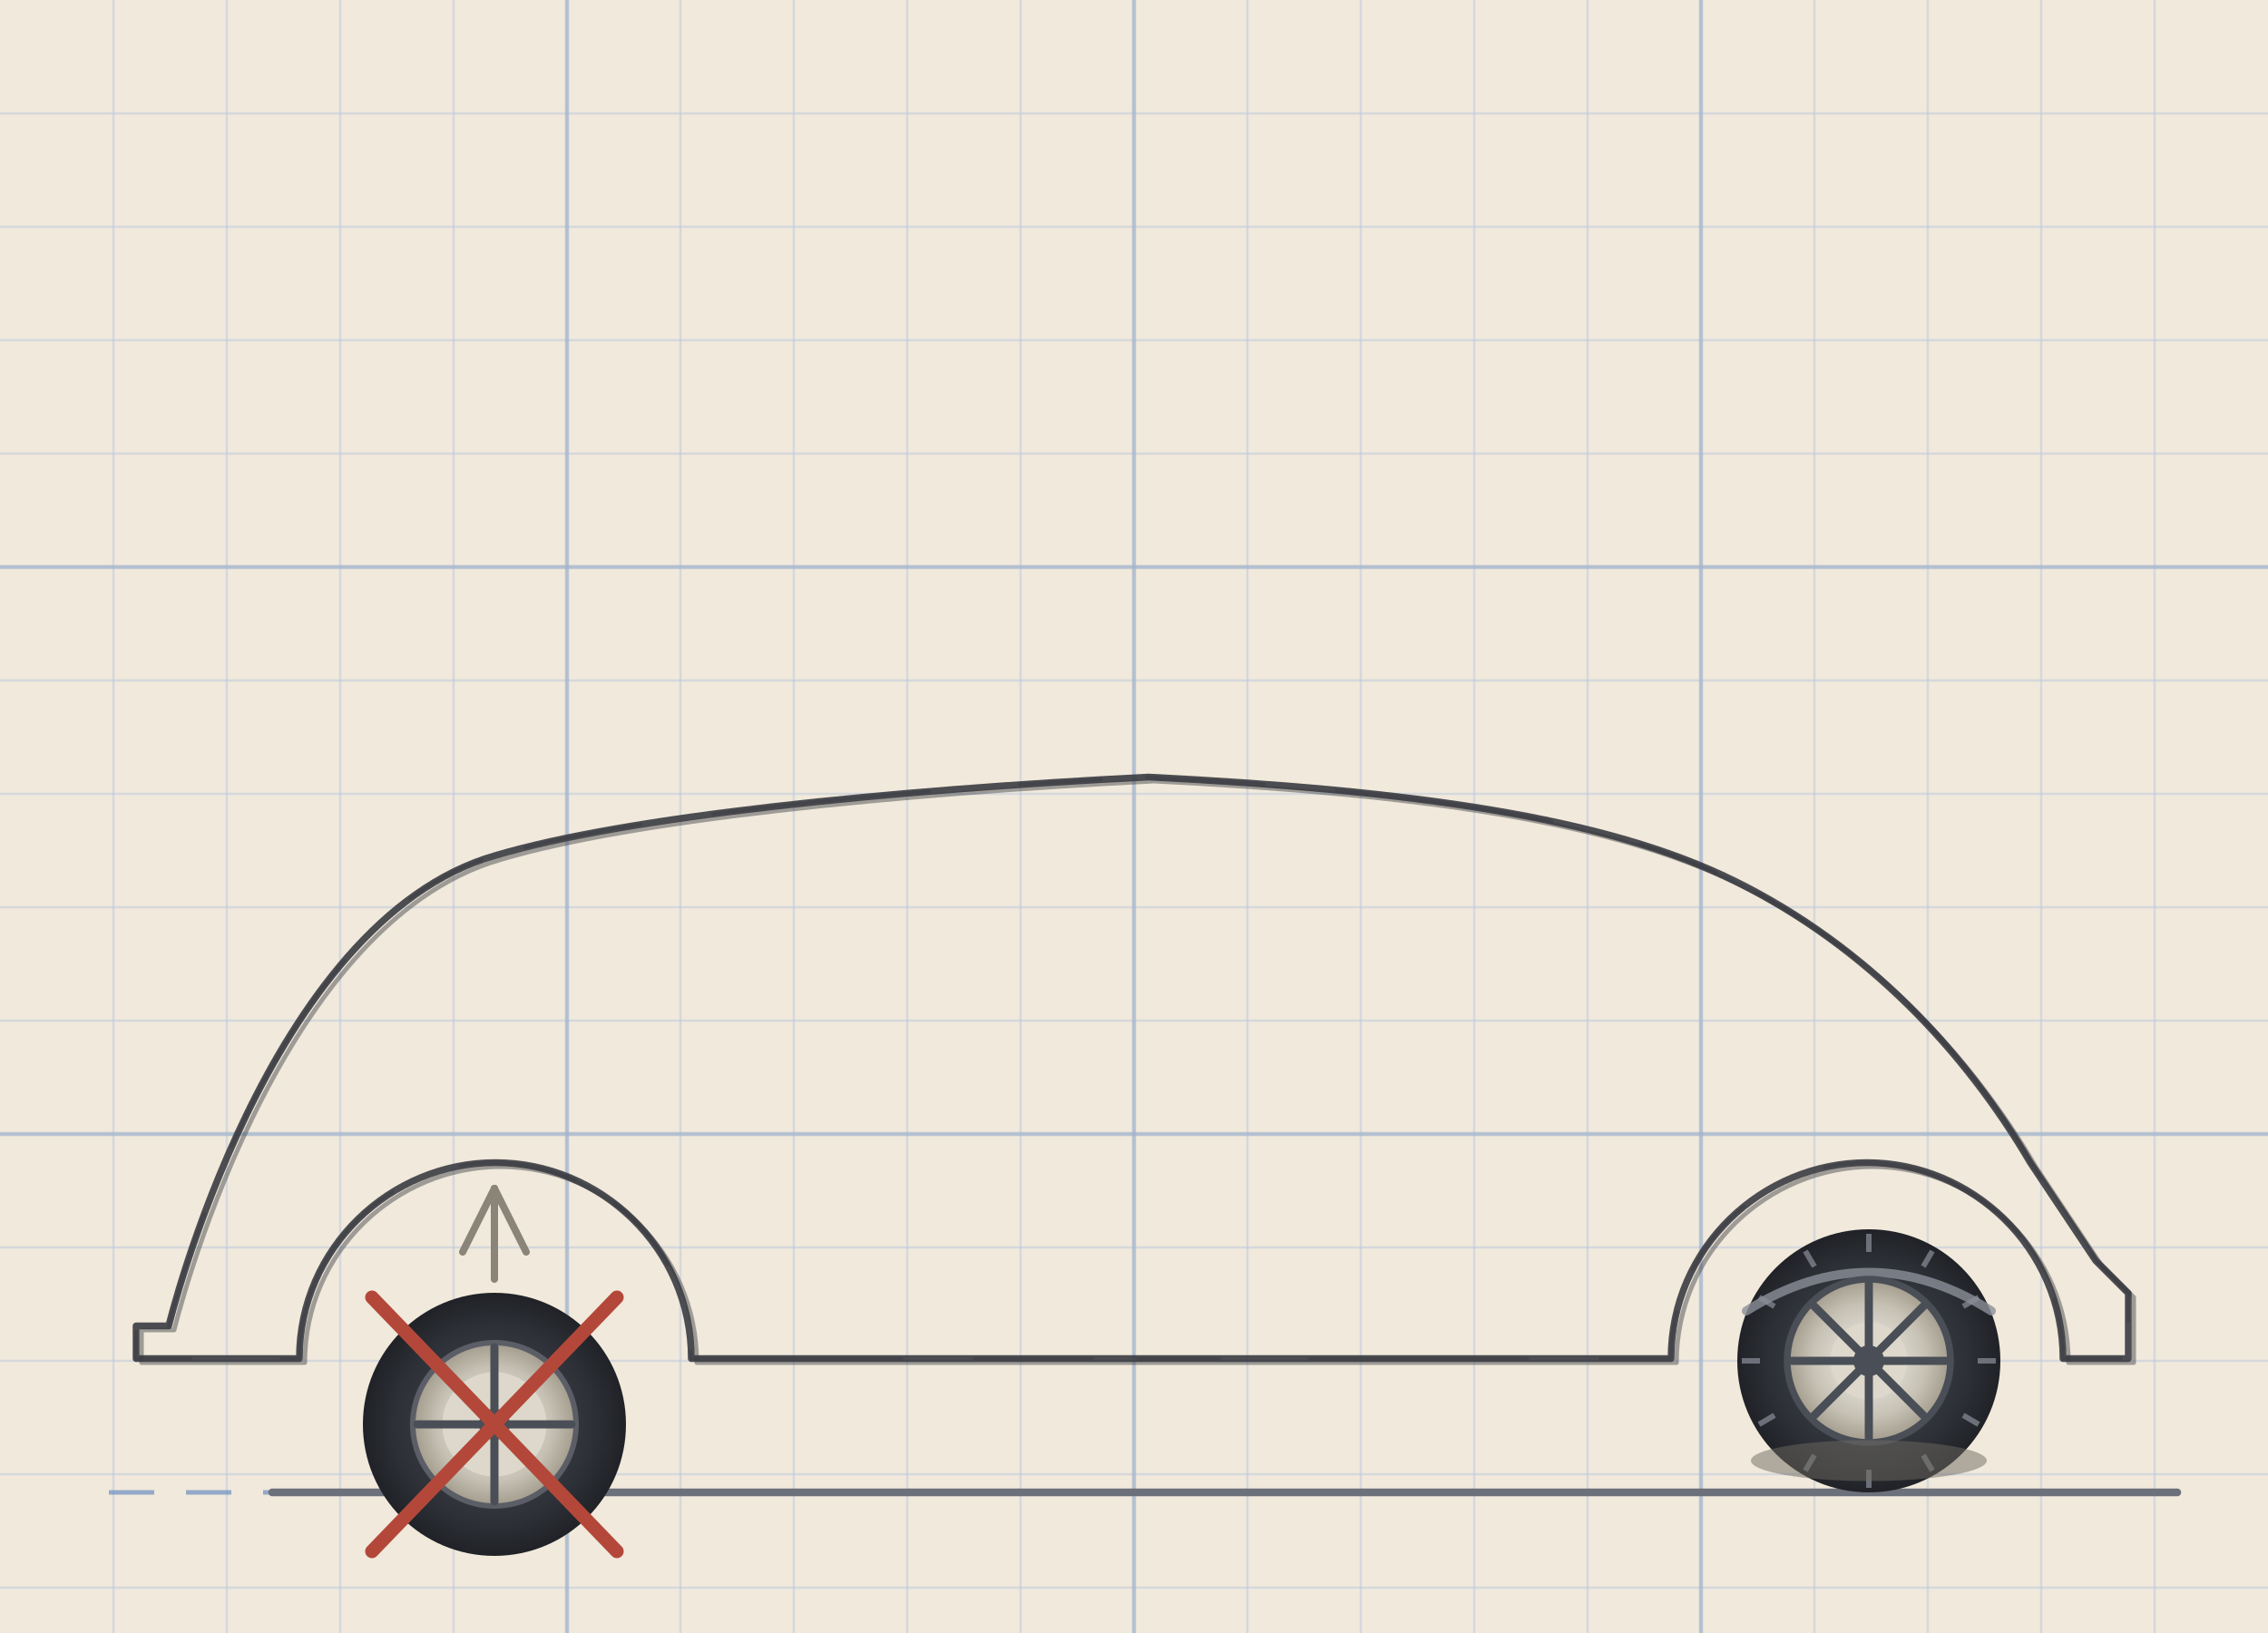
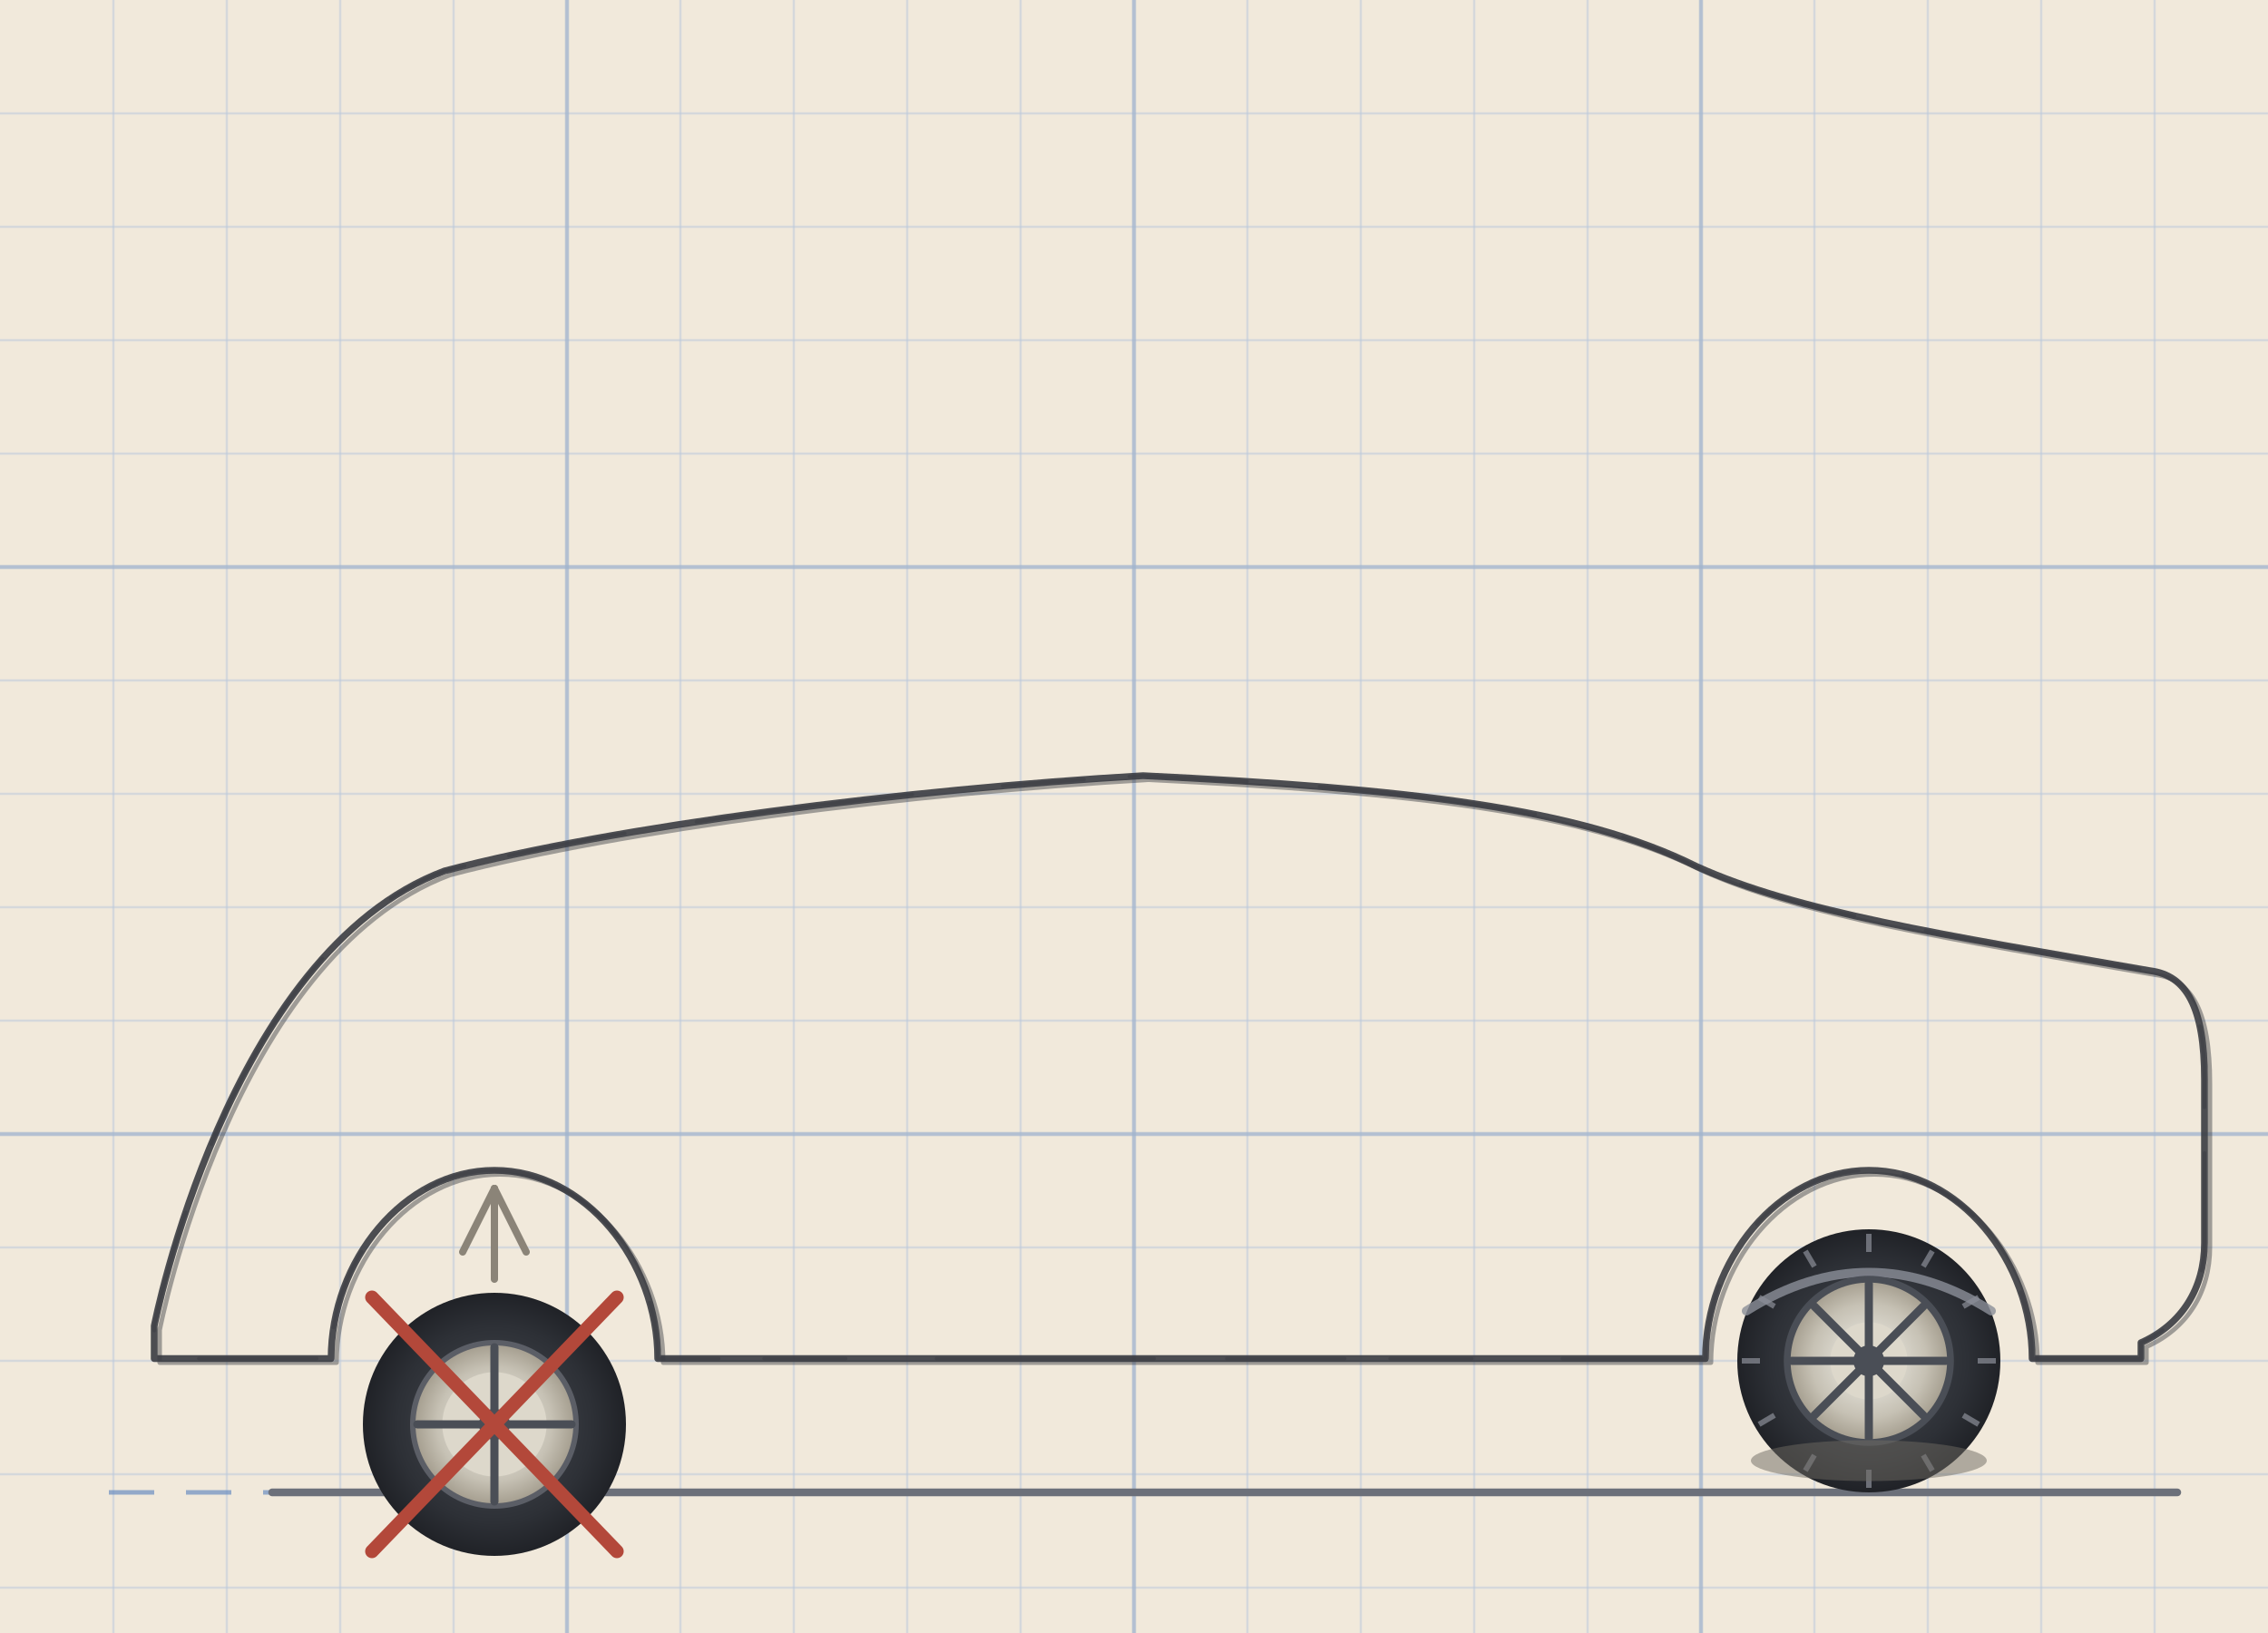
<svg xmlns="http://www.w3.org/2000/svg" viewBox="0 0 500 360" role="img">
  <defs>
    <linearGradient id="gBody" x1="0" y1="0" x2="0" y2="1">
-       <stop offset="0%" stop-color="#FBF9F3" />
-       <stop offset="18%" stop-color="#E9E4D8" />
-       <stop offset="55%" stop-color="#C9C2B2" />
-       <stop offset="100%" stop-color="#9C9484" />
+       <stop offset="0%" stop-color="#FBF9F2" />
+       <stop offset="22%" stop-color="#E8E2D4" />
+       <stop offset="55%" stop-color="#C6BFAE" />
+       <stop offset="82%" stop-color="#9A9283" />
+       <stop offset="100%" stop-color="#7A7368" />
    </linearGradient>
    <linearGradient id="gGlass" x1="0" y1="0" x2="0" y2="1">
      <stop offset="0%" stop-color="#55585F" />
      <stop offset="100%" stop-color="#7B7F88" />
    </linearGradient>
    <radialGradient id="gTire" cx="0.5" cy="0.5" r="0.5">
      <stop offset="0%" stop-color="#4A4E55" />
      <stop offset="75%" stop-color="#2D3036" />
      <stop offset="100%" stop-color="#202227" />
    </radialGradient>
    <radialGradient id="gRim" cx="0.5" cy="0.5" r="0.5">
      <stop offset="0%" stop-color="#F3F2EC" />
      <stop offset="70%" stop-color="#C6C1B4" />
      <stop offset="100%" stop-color="#A39C8D" />
    </radialGradient>
    <radialGradient id="gGround" cx="0.5" cy="0.5" r="0.5">
      <stop offset="0%" stop-color="#8A8478" stop-opacity="0.34" />
      <stop offset="100%" stop-color="#8A8478" stop-opacity="0" />
    </radialGradient>
    <radialGradient id="gMetal" cx="0.5" cy="0.36" r="0.66">
      <stop offset="0%" stop-color="#FDFCF8" />
      <stop offset="24%" stop-color="#D4CFC2" />
      <stop offset="48%" stop-color="#8B8478" />
      <stop offset="66%" stop-color="#3A3C42" />
      <stop offset="82%" stop-color="#B9B3A6" />
      <stop offset="100%" stop-color="#6E6A61" />
    </radialGradient>
    <radialGradient id="gMatte" cx="0.5" cy="0.42" r="0.62">
      <stop offset="0%" stop-color="#EFEDE6" />
      <stop offset="55%" stop-color="#B9B4A8" />
      <stop offset="100%" stop-color="#7D786E" />
    </radialGradient>
    <radialGradient id="gGlassBall" cx="0.36" cy="0.32" r="0.7">
      <stop offset="0%" stop-color="#FBF9F3" stop-opacity="0.2" />
      <stop offset="55%" stop-color="#7B7F88" stop-opacity="0.1" />
      <stop offset="100%" stop-color="#3A3C42" stop-opacity="0.38" />
    </radialGradient>
    <linearGradient id="gTonePaper" x1="0" y1="0" x2="0" y2="1">
      <stop offset="0%" stop-color="#D6D0C2" />
      <stop offset="100%" stop-color="#BCB5A5" />
    </linearGradient>
    <linearGradient id="gScreen" x1="0" y1="0" x2="0" y2="1">
      <stop offset="0%" stop-color="#41444C" />
      <stop offset="100%" stop-color="#22242A" />
    </linearGradient>
  </defs>
  <rect x="0" y="0" width="500" height="360" fill="#F1E9DB" />
  <line x1="25" y1="0" x2="25" y2="360" stroke="#B9C8DC" stroke-width="0.5" opacity="0.5" />
  <line x1="50" y1="0" x2="50" y2="360" stroke="#B9C8DC" stroke-width="0.5" opacity="0.5" />
  <line x1="75" y1="0" x2="75" y2="360" stroke="#B9C8DC" stroke-width="0.5" opacity="0.5" />
  <line x1="100" y1="0" x2="100" y2="360" stroke="#B9C8DC" stroke-width="0.5" opacity="0.5" />
  <line x1="125" y1="0" x2="125" y2="360" stroke="#B9C8DC" stroke-width="0.5" opacity="0.5" />
  <line x1="150" y1="0" x2="150" y2="360" stroke="#B9C8DC" stroke-width="0.5" opacity="0.5" />
  <line x1="175" y1="0" x2="175" y2="360" stroke="#B9C8DC" stroke-width="0.5" opacity="0.5" />
  <line x1="200" y1="0" x2="200" y2="360" stroke="#B9C8DC" stroke-width="0.5" opacity="0.5" />
  <line x1="225" y1="0" x2="225" y2="360" stroke="#B9C8DC" stroke-width="0.5" opacity="0.5" />
  <line x1="250" y1="0" x2="250" y2="360" stroke="#B9C8DC" stroke-width="0.5" opacity="0.5" />
  <line x1="275" y1="0" x2="275" y2="360" stroke="#B9C8DC" stroke-width="0.5" opacity="0.5" />
  <line x1="300" y1="0" x2="300" y2="360" stroke="#B9C8DC" stroke-width="0.5" opacity="0.5" />
  <line x1="325" y1="0" x2="325" y2="360" stroke="#B9C8DC" stroke-width="0.5" opacity="0.5" />
  <line x1="350" y1="0" x2="350" y2="360" stroke="#B9C8DC" stroke-width="0.5" opacity="0.5" />
  <line x1="375" y1="0" x2="375" y2="360" stroke="#B9C8DC" stroke-width="0.5" opacity="0.5" />
  <line x1="400" y1="0" x2="400" y2="360" stroke="#B9C8DC" stroke-width="0.5" opacity="0.5" />
  <line x1="425" y1="0" x2="425" y2="360" stroke="#B9C8DC" stroke-width="0.5" opacity="0.5" />
  <line x1="450" y1="0" x2="450" y2="360" stroke="#B9C8DC" stroke-width="0.5" opacity="0.5" />
  <line x1="475" y1="0" x2="475" y2="360" stroke="#B9C8DC" stroke-width="0.5" opacity="0.5" />
  <line x1="0" y1="25" x2="500" y2="25" stroke="#B9C8DC" stroke-width="0.5" opacity="0.5" />
  <line x1="0" y1="50" x2="500" y2="50" stroke="#B9C8DC" stroke-width="0.5" opacity="0.5" />
  <line x1="0" y1="75" x2="500" y2="75" stroke="#B9C8DC" stroke-width="0.5" opacity="0.5" />
  <line x1="0" y1="100" x2="500" y2="100" stroke="#B9C8DC" stroke-width="0.5" opacity="0.5" />
  <line x1="0" y1="125" x2="500" y2="125" stroke="#B9C8DC" stroke-width="0.5" opacity="0.5" />
  <line x1="0" y1="150" x2="500" y2="150" stroke="#B9C8DC" stroke-width="0.5" opacity="0.5" />
  <line x1="0" y1="175" x2="500" y2="175" stroke="#B9C8DC" stroke-width="0.5" opacity="0.5" />
  <line x1="0" y1="200" x2="500" y2="200" stroke="#B9C8DC" stroke-width="0.5" opacity="0.5" />
  <line x1="0" y1="225" x2="500" y2="225" stroke="#B9C8DC" stroke-width="0.5" opacity="0.5" />
  <line x1="0" y1="250" x2="500" y2="250" stroke="#B9C8DC" stroke-width="0.5" opacity="0.5" />
  <line x1="0" y1="275" x2="500" y2="275" stroke="#B9C8DC" stroke-width="0.5" opacity="0.5" />
  <line x1="0" y1="300" x2="500" y2="300" stroke="#B9C8DC" stroke-width="0.5" opacity="0.5" />
  <line x1="0" y1="325" x2="500" y2="325" stroke="#B9C8DC" stroke-width="0.5" opacity="0.5" />
  <line x1="0" y1="350" x2="500" y2="350" stroke="#B9C8DC" stroke-width="0.5" opacity="0.5" />
  <line x1="125" y1="0" x2="125" y2="360" stroke="#9FB2CC" stroke-width="0.9" opacity="0.65" />
  <line x1="250" y1="0" x2="250" y2="360" stroke="#9FB2CC" stroke-width="0.9" opacity="0.65" />
  <line x1="375" y1="0" x2="375" y2="360" stroke="#9FB2CC" stroke-width="0.9" opacity="0.65" />
  <line x1="0" y1="125" x2="500" y2="125" stroke="#9FB2CC" stroke-width="0.9" opacity="0.65" />
  <line x1="0" y1="250" x2="500" y2="250" stroke="#9FB2CC" stroke-width="0.9" opacity="0.65" />
  <line x1="24" y1="329" x2="476" y2="329" stroke="#6B8FC2" stroke-width="1.0" stroke-dasharray="10 7" opacity="0.7" />
  <line x1="60" y1="329" x2="480" y2="329" stroke="#6C707A" stroke-width="1.7" stroke-linecap="round" stroke-linejoin="round" />
-   <path d="M37.2 292.3 C37.2 292.3 58.8 203.0 109.2 188.6 C138.0 180.0 195.6 174.2 253.2 171.3 C310.8 174.2 354.0 180.0 382.8 194.4 C411.6 208.7 433.2 231.8 447.6 256.3 L462.0 277.9 L469.2 285.1 L469.2 299.5 L454.8 299.5 C454.8 275.0 434.6 256.3 411.6 256.3 C388.6 256.3 368.4 275.0 368.4 299.5 L152.4 299.5 C152.4 275.0 132.2 256.3 109.2 256.3 C86.2 256.3 66.0 275.0 66.0 299.5 L30.0 299.5 L30.0 292.3 Z" stroke="#3A3C42" stroke-width="1.5" stroke-linecap="round" stroke-linejoin="round" fill="none" opacity="0.9" />
-   <path d="M37.2 292.3 C37.2 292.3 58.8 203.0 109.2 188.6 C138.0 180.0 195.6 174.2 253.2 171.3 C310.8 174.2 354.0 180.0 382.8 194.4 C411.6 208.7 433.2 231.8 447.6 256.3 L462.0 277.9 L469.2 285.1 L469.2 299.5 L454.8 299.5 C454.8 275.0 434.6 256.3 411.6 256.3 C388.6 256.3 368.4 275.0 368.4 299.5 L152.4 299.5 C152.4 275.0 132.2 256.3 109.2 256.3 C86.2 256.3 66.0 275.0 66.0 299.5 L30.0 299.5 L30.0 292.3 Z" stroke="#3A3C42" stroke-width="1" stroke-linecap="round" stroke-linejoin="round" fill="none" opacity="0.45" transform="translate(1.2 0.9)" />
-   <path d="M37.2 292.3 C37.2 292.3 58.8 203.0 109.2 188.6 C138.0 180.0 195.6 174.2 253.2 171.3 C310.8 174.2 354.0 180.0 382.8 194.4 C411.6 208.7 433.2 231.8 447.6 256.3 L462.0 277.9 L469.2 285.1 L469.2 299.5 L454.8 299.5 C454.8 275.0 434.6 256.3 411.6 256.3 C388.6 256.3 368.4 275.0 368.4 299.5 L152.4 299.5 C152.4 275.0 132.2 256.3 109.2 256.3 C86.2 256.3 66.0 275.0 66.0 299.5 L30.0 299.5 L30.0 292.3 Z" stroke="#3A3C42" stroke-width="0.8" stroke-linecap="round" stroke-linejoin="round" fill="none" stroke-dasharray="26 16 48 20 18 10" opacity="0.5" />
+   <path d="M34.0 292.3 C34.0 292.3 50.0 210.0 98.0 192.0 C136.0 182.0 200.0 174.0 252.0 171.0 C310.0 173.8 348.0 178.0 374.0 191.0 C396.0 201.0 428.0 206.0 474.0 214.0 C482.0 215.0 486.0 222.0 486.0 238.0 L486.0 274.0 C486.0 284.0 481.0 292.0 472.0 296.0 L472.0 299.5 L448.0 299.5 C448.0 278.0 432.0 258.0 412.0 258.0 C392.0 258.0 376.0 278.0 376.0 299.5 L145.0 299.5 C145.0 278.0 129.0 258.0 109.0 258.0 C89.0 258.0 73.0 278.0 73.0 299.5 L34.0 299.5 Z" stroke="#3A3C42" stroke-width="1.5" stroke-linecap="round" stroke-linejoin="round" fill="none" opacity="0.9" />
+   <path d="M34.0 292.3 C34.0 292.3 50.0 210.0 98.0 192.0 C136.0 182.0 200.0 174.0 252.0 171.0 C310.0 173.8 348.0 178.0 374.0 191.0 C396.0 201.0 428.0 206.0 474.0 214.0 C482.0 215.0 486.0 222.0 486.0 238.0 L486.0 274.0 C486.0 284.0 481.0 292.0 472.0 296.0 L472.0 299.5 L448.0 299.5 C448.0 278.0 432.0 258.0 412.0 258.0 C392.0 258.0 376.0 278.0 376.0 299.5 L145.0 299.5 C145.0 278.0 129.0 258.0 109.0 258.0 C89.0 258.0 73.0 278.0 73.0 299.5 L34.0 299.5 Z" stroke="#3A3C42" stroke-width="1" stroke-linecap="round" stroke-linejoin="round" fill="none" opacity="0.45" transform="translate(1.2 0.9)" />
+   <path d="M34.0 292.3 C34.0 292.3 50.0 210.0 98.0 192.0 C136.0 182.0 200.0 174.0 252.0 171.0 C310.0 173.8 348.0 178.0 374.0 191.0 C396.0 201.0 428.0 206.0 474.0 214.0 C482.0 215.0 486.0 222.0 486.0 238.0 L486.0 274.0 C486.0 284.0 481.0 292.0 472.0 296.0 L472.0 299.5 L448.0 299.5 C448.0 278.0 432.0 258.0 412.0 258.0 C392.0 258.0 376.0 278.0 376.0 299.5 L145.0 299.5 C145.0 278.0 129.0 258.0 109.0 258.0 C89.0 258.0 73.0 278.0 73.0 299.5 L34.0 299.5 Z" stroke="#3A3C42" stroke-width="0.8" stroke-linecap="round" stroke-linejoin="round" fill="none" stroke-dasharray="26 16 48 20 18 10" opacity="0.5" />
  <circle cx="412" cy="300" r="29" fill="url(#gTire)" />
  <line x1="436.0" y1="300.0" x2="440.0" y2="300.0" stroke="#8B8F98" stroke-width="1.2" opacity="0.7" />
  <line x1="432.8" y1="312.0" x2="436.2" y2="314.0" stroke="#8B8F98" stroke-width="1.2" opacity="0.7" />
  <line x1="424.0" y1="320.8" x2="426.0" y2="324.2" stroke="#8B8F98" stroke-width="1.2" opacity="0.7" />
  <line x1="412.0" y1="324.0" x2="412.0" y2="328.0" stroke="#8B8F98" stroke-width="1.2" opacity="0.7" />
  <line x1="400.0" y1="320.8" x2="398.0" y2="324.2" stroke="#8B8F98" stroke-width="1.2" opacity="0.7" />
  <line x1="391.2" y1="312.0" x2="387.8" y2="314.0" stroke="#8B8F98" stroke-width="1.2" opacity="0.7" />
  <line x1="388.0" y1="300.0" x2="384.0" y2="300.0" stroke="#8B8F98" stroke-width="1.2" opacity="0.7" />
  <line x1="391.2" y1="288.0" x2="387.8" y2="286.0" stroke="#8B8F98" stroke-width="1.2" opacity="0.7" />
  <line x1="400.0" y1="279.2" x2="398.0" y2="275.8" stroke="#8B8F98" stroke-width="1.2" opacity="0.7" />
  <line x1="412.0" y1="276.0" x2="412.0" y2="272.0" stroke="#8B8F98" stroke-width="1.2" opacity="0.7" />
  <line x1="424.0" y1="279.2" x2="426.0" y2="275.8" stroke="#8B8F98" stroke-width="1.2" opacity="0.7" />
  <line x1="432.8" y1="288.0" x2="436.2" y2="286.0" stroke="#8B8F98" stroke-width="1.2" opacity="0.7" />
  <path d="M385 289 Q412 272 439 289" stroke="#8B8F98" stroke-width="2.0" fill="none" stroke-linecap="round" opacity="0.8" />
  <circle cx="412" cy="300" r="18" fill="url(#gRim)" stroke="#4A4E56" stroke-width="1.5" />
  <circle cx="412" cy="300" r="8.5" fill="#DDD8CB" />
  <line x1="412" y1="300" x2="429.0" y2="300.0" stroke="#4A4E56" stroke-width="1.8" stroke-linecap="round" />
  <line x1="412" y1="300" x2="424.0" y2="312.0" stroke="#4A4E56" stroke-width="1.8" stroke-linecap="round" />
  <line x1="412" y1="300" x2="412.0" y2="317.0" stroke="#4A4E56" stroke-width="1.8" stroke-linecap="round" />
  <line x1="412" y1="300" x2="400.0" y2="312.0" stroke="#4A4E56" stroke-width="1.8" stroke-linecap="round" />
  <line x1="412" y1="300" x2="395.0" y2="300.0" stroke="#4A4E56" stroke-width="1.8" stroke-linecap="round" />
  <line x1="412" y1="300" x2="400.0" y2="288.0" stroke="#4A4E56" stroke-width="1.8" stroke-linecap="round" />
  <line x1="412" y1="300" x2="412.0" y2="283.0" stroke="#4A4E56" stroke-width="1.8" stroke-linecap="round" />
  <line x1="412" y1="300" x2="424.0" y2="288.0" stroke="#4A4E56" stroke-width="1.8" stroke-linecap="round" />
  <circle cx="412" cy="300" r="3.4" fill="#4A4E56" />
  <ellipse cx="412" cy="322" rx="26" ry="4.5" fill="#6E6A61" opacity="0.5" />
  <circle cx="109" cy="314" r="29" fill="url(#gTire)" />
  <circle cx="109" cy="314" r="18" fill="url(#gRim)" stroke="#5B5E66" stroke-width="1.2" />
  <circle cx="109" cy="314" r="11.5" fill="#DDD8CB" />
  <line x1="109" y1="314" x2="126.0" y2="314.0" stroke="#4A4E56" stroke-width="1.8" stroke-linecap="round" />
  <line x1="109" y1="314" x2="121.0" y2="326.0" stroke="#4A4E56" stroke-width="1.8" stroke-linecap="round" />
  <line x1="109" y1="314" x2="109.0" y2="331.0" stroke="#4A4E56" stroke-width="1.8" stroke-linecap="round" />
  <line x1="109" y1="314" x2="97.0" y2="326.0" stroke="#4A4E56" stroke-width="1.8" stroke-linecap="round" />
  <line x1="109" y1="314" x2="92.0" y2="314.0" stroke="#4A4E56" stroke-width="1.8" stroke-linecap="round" />
  <line x1="109" y1="314" x2="97.0" y2="302.0" stroke="#4A4E56" stroke-width="1.8" stroke-linecap="round" />
  <line x1="109" y1="314" x2="109.0" y2="297.0" stroke="#4A4E56" stroke-width="1.8" stroke-linecap="round" />
  <line x1="109" y1="314" x2="121.0" y2="302.0" stroke="#4A4E56" stroke-width="1.8" stroke-linecap="round" />
  <circle cx="109" cy="314" r="3.4" fill="#4A4E56" />
  <path d="M82 342 L136 286" stroke="#B3483A" stroke-width="3" stroke-linecap="round" stroke-linejoin="round" fill="none" />
  <path d="M136 342 L82 286" stroke="#B3483A" stroke-width="3" stroke-linecap="round" stroke-linejoin="round" fill="none" />
  <line x1="109" y1="282" x2="109" y2="262" stroke="#8B8478" stroke-width="1.6" stroke-linecap="round" stroke-linejoin="round" />
  <line x1="116.0" y1="276.0" x2="109" y2="262" stroke="#8B8478" stroke-width="1.6" stroke-linecap="round" stroke-linejoin="round" />
  <line x1="102.0" y1="276.0" x2="109" y2="262" stroke="#8B8478" stroke-width="1.6" stroke-linecap="round" stroke-linejoin="round" />
</svg>
